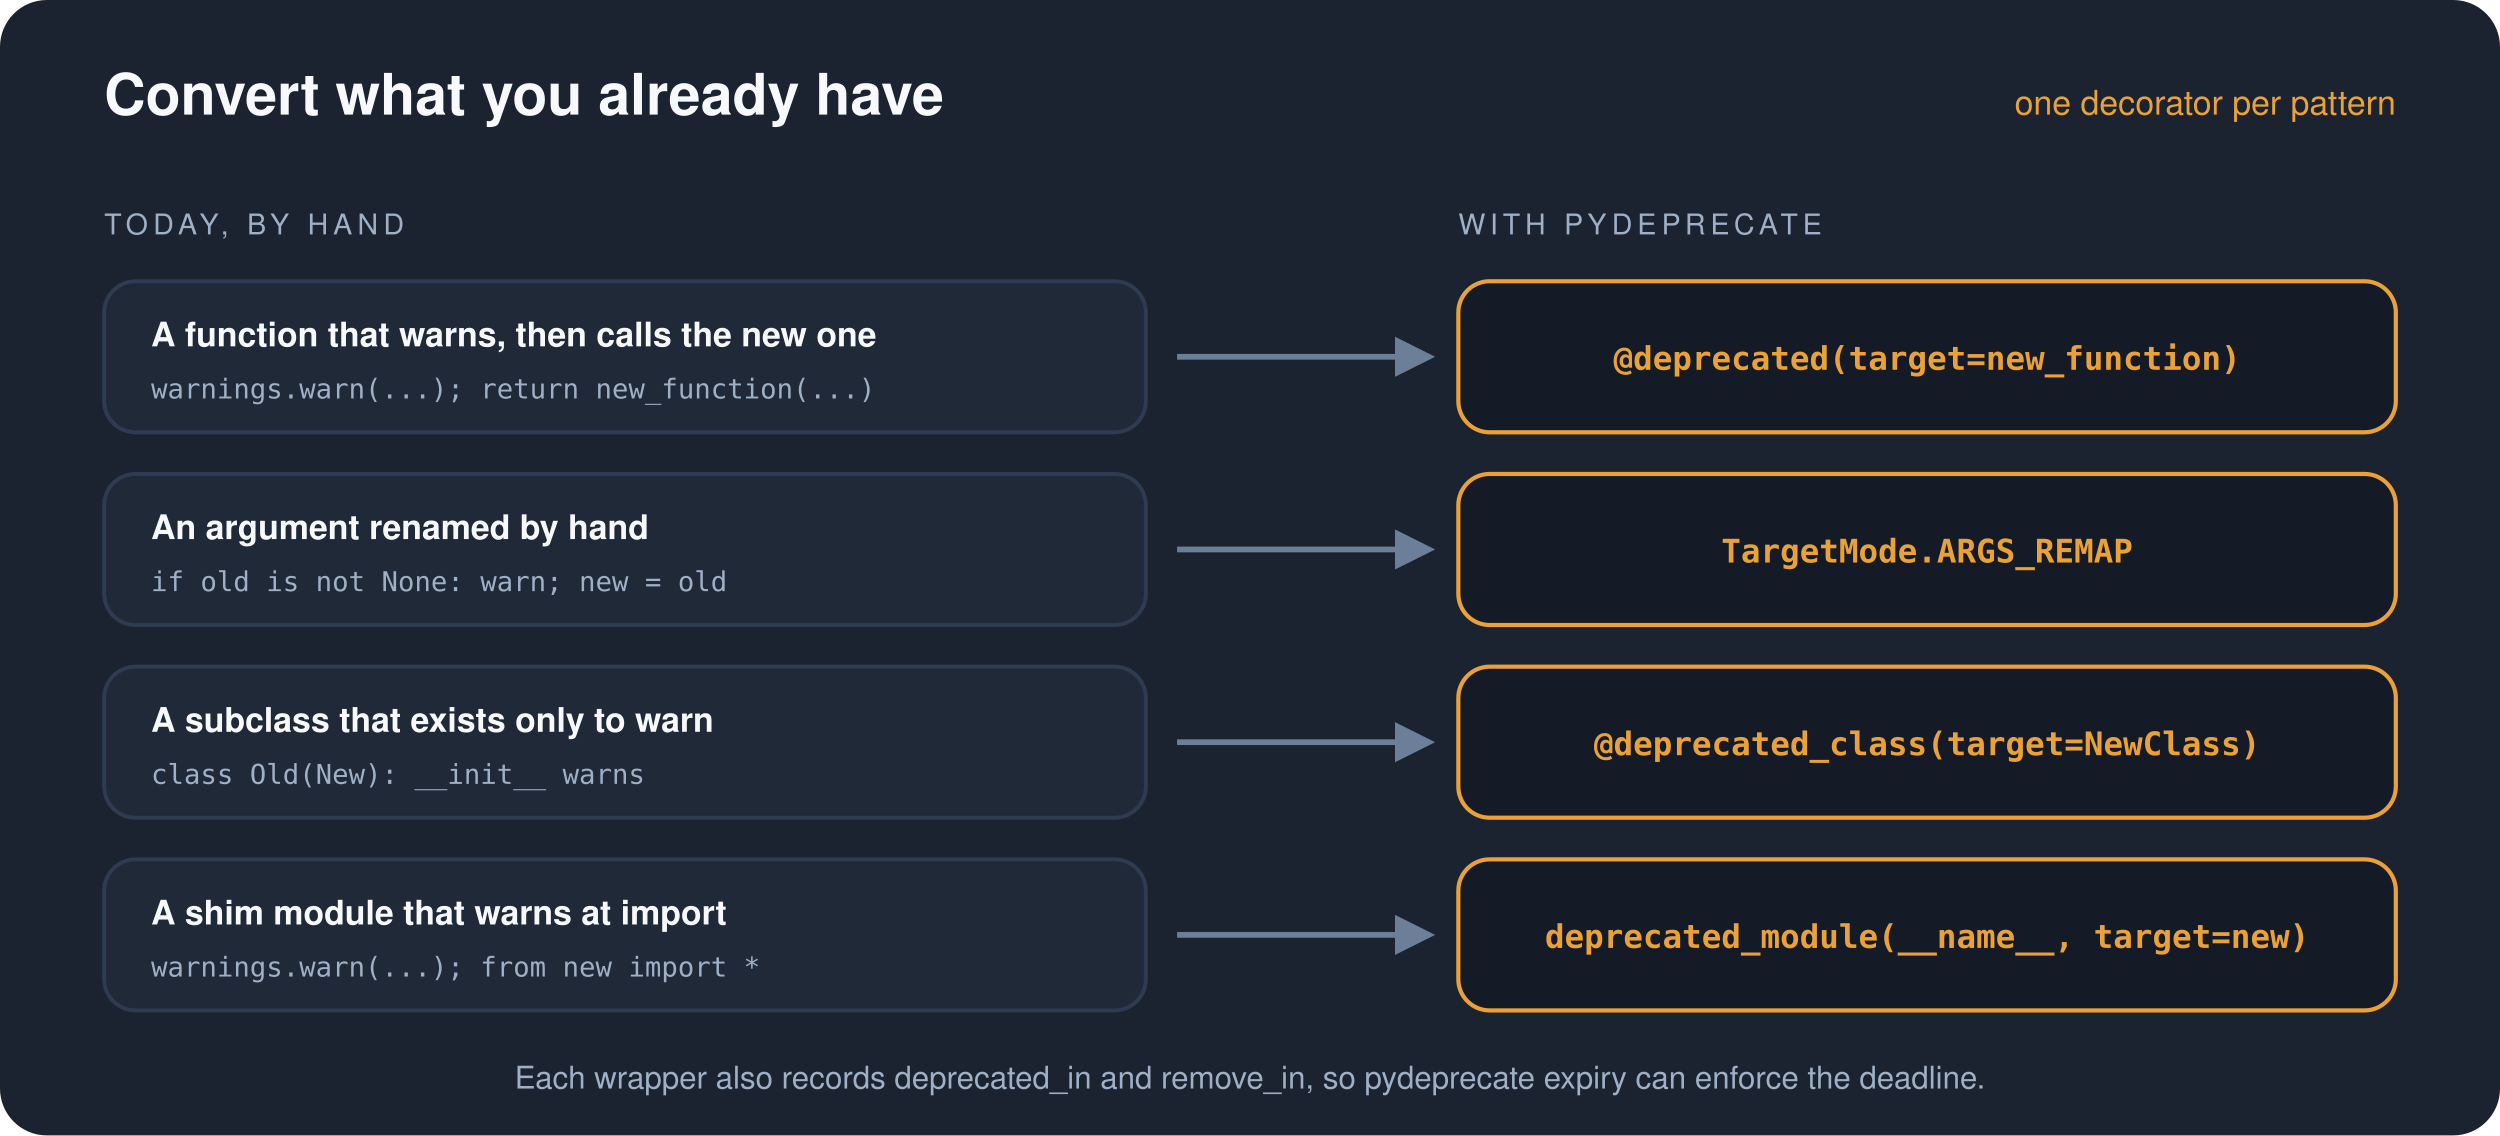
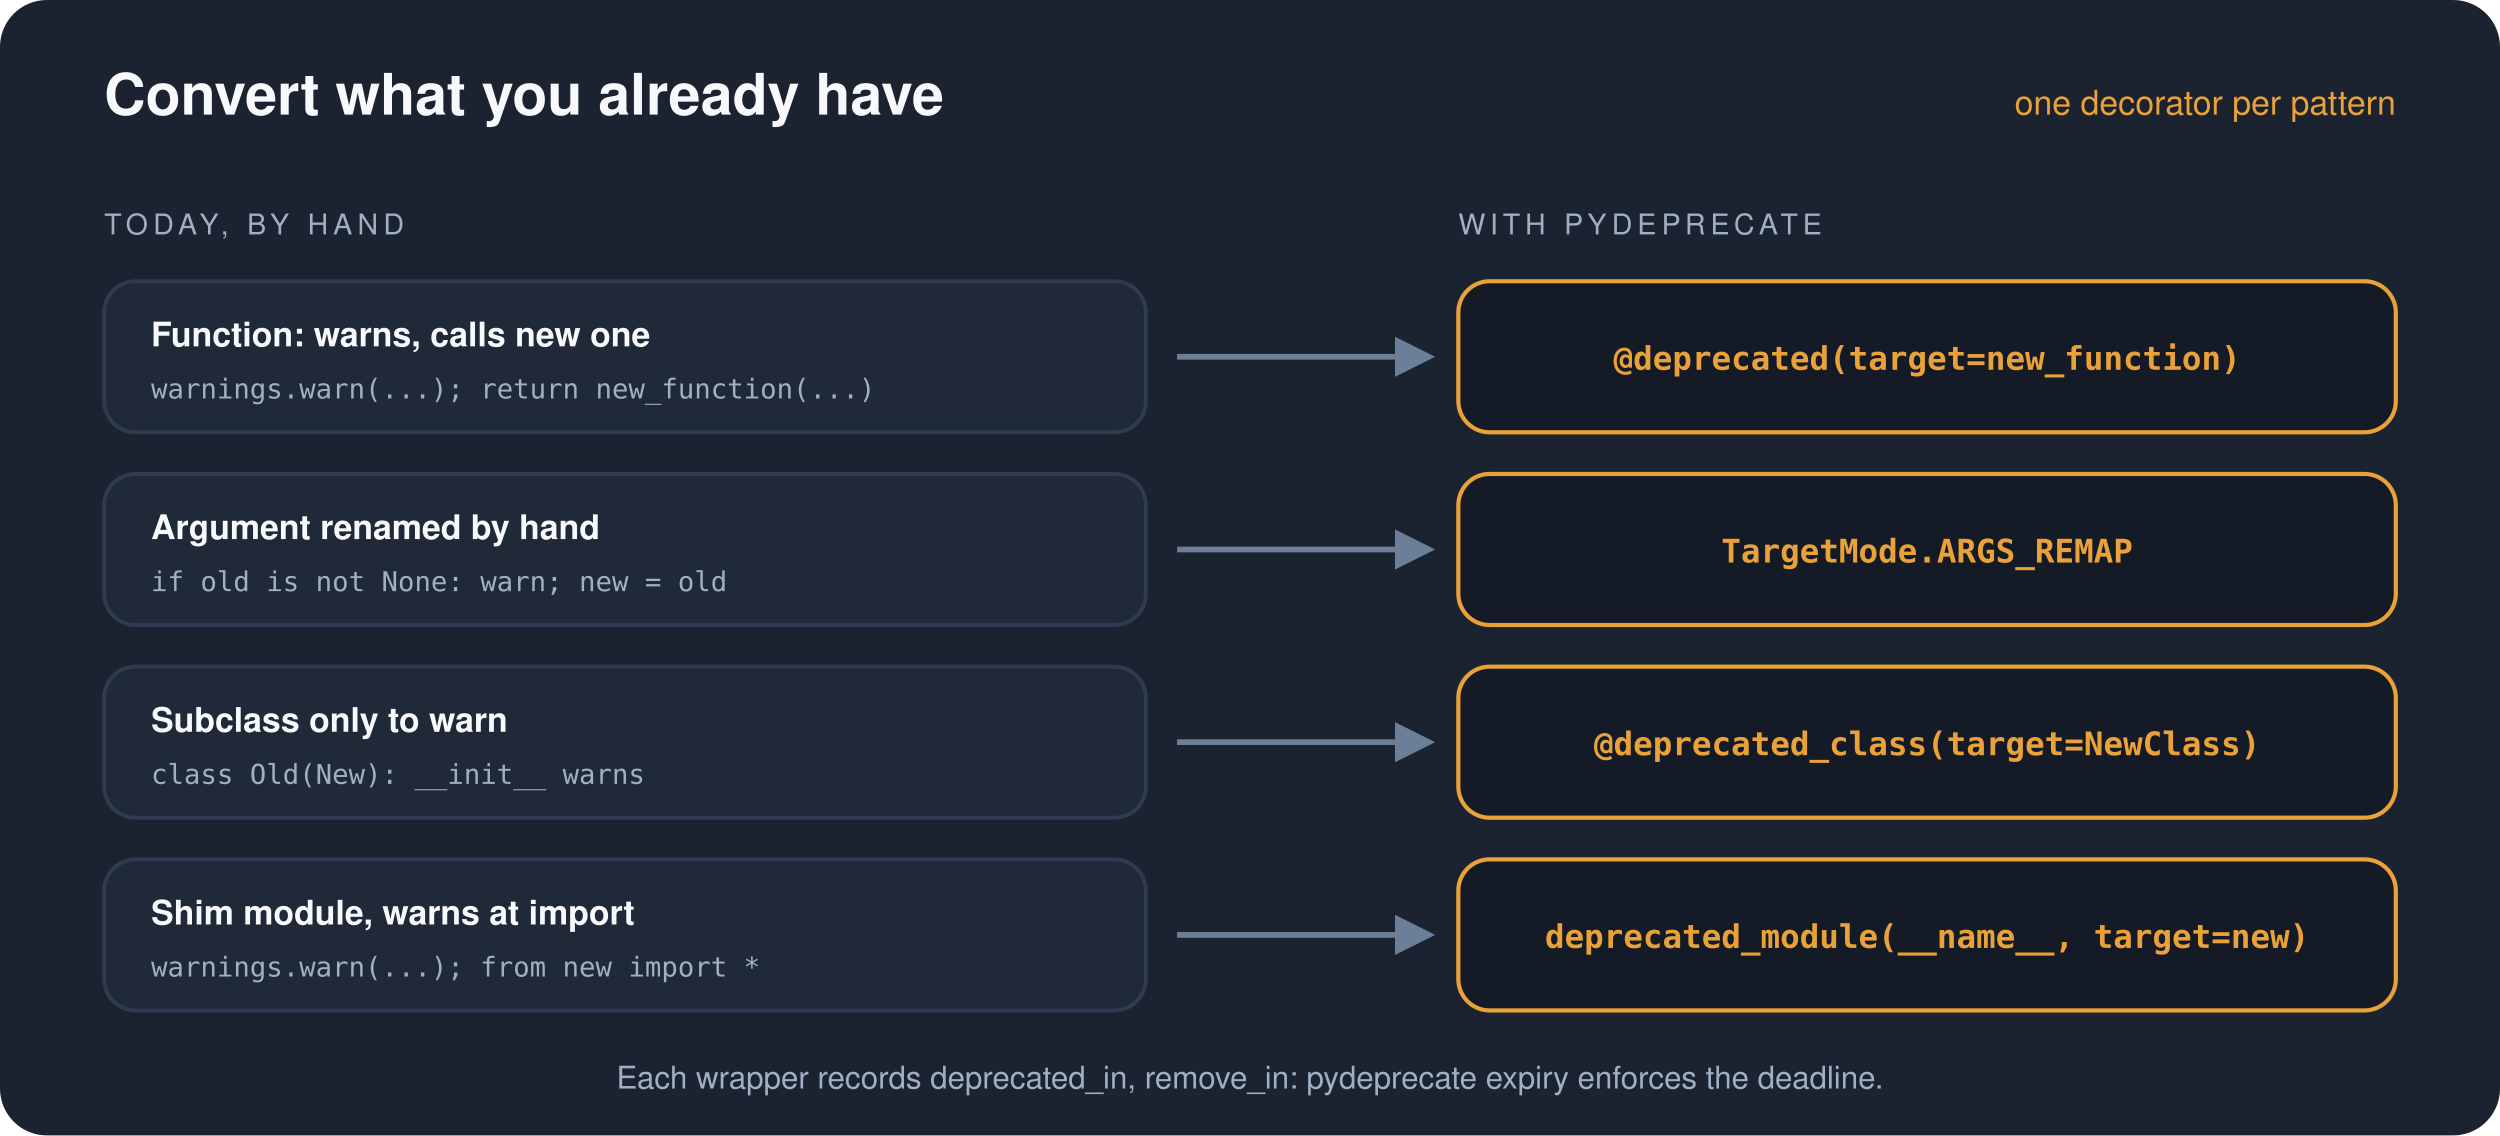
<svg xmlns="http://www.w3.org/2000/svg" viewBox="0 0 960 436" width="960" height="436" role="img" aria-labelledby="t d">
  <style>
    text { font-family: ui-sans-serif, system-ui, -apple-system, "Segoe UI", Helvetica, Arial, sans-serif; }
    .mono { font-family: ui-monospace, SFMono-Regular, Menlo, Consolas, monospace; }

  </style>
  <defs>
    <marker id="ah" viewBox="0 0 10 10" refX="8" refY="5" markerWidth="7" markerHeight="7" orient="auto-start-reverse">
      <path d="M0 0 L10 5 L0 10 z" fill="#6B7F99" />
    </marker>
    <marker id="ahg" viewBox="0 0 10 10" refX="8" refY="5" markerWidth="7" markerHeight="7" orient="auto-start-reverse">
      <path d="M0 0 L10 5 L0 10 z" fill="#6FCF97" />
    </marker>
    <marker id="ahr" viewBox="0 0 10 10" refX="8" refY="5" markerWidth="7" markerHeight="7" orient="auto-start-reverse">
      <path d="M0 0 L10 5 L0 10 z" fill="#E8735A" />
    </marker>
    <marker id="aha" viewBox="0 0 10 10" refX="8" refY="5" markerWidth="7" markerHeight="7" orient="auto-start-reverse">
      <path d="M0 0 L10 5 L0 10 z" fill="#EAA238" />
    </marker>
  </defs>
  <rect width="960" height="436" rx="18" fill="#1B2330" />
  <text x="40" y="44" font-size="22" fill="#F7F9FC" font-weight="700">Convert what you already have</text>
  <text x="920" y="44" font-size="13" fill="#EAA238" text-anchor="end">one decorator per pattern</text>
  <text x="40" y="90" font-size="11" fill="#9FB0C6" letter-spacing="2">TODAY, BY HAND</text>
  <text x="560" y="90" font-size="11" fill="#9FB0C6" letter-spacing="2">WITH PYDEPRECATE</text>
  <rect x="40" y="108" width="400" height="58" rx="12" fill="#1F2938" stroke="#2E3B50" stroke-width="1.5" />
-   <text x="58" y="133" font-size="13" fill="#F7F9FC" font-weight="600">A function that warns, then calls the new one</text>
+   <text x="58" y="133" font-size="13" fill="#F7F9FC" font-weight="600">Function: warns, calls new one</text>
  <text x="58" y="153" font-size="10.5" fill="#9FB0C6" class="mono">warnings.warn(...); return new_function(...)</text>
  <line x1="452" y1="137" x2="548" y2="137" stroke="#6B7F99" stroke-width="2.2" marker-end="url(#ah)" />
  <rect x="560" y="108" width="360" height="58" rx="12" fill="#141B26" stroke="#EAA238" stroke-width="1.6" />
  <text x="740" y="142" font-size="12.5" fill="#EAA238" text-anchor="middle" class="mono" font-weight="600">@deprecated(target=new_function)</text>
  <rect x="40" y="182" width="400" height="58" rx="12" fill="#1F2938" stroke="#2E3B50" stroke-width="1.5" />
-   <text x="58" y="207" font-size="13" fill="#F7F9FC" font-weight="600">An argument renamed by hand</text>
+   <text x="58" y="207" font-size="13" fill="#F7F9FC" font-weight="600">Argument renamed by hand</text>
  <text x="58" y="227" font-size="10.5" fill="#9FB0C6" class="mono">if old is not None: warn; new = old</text>
  <line x1="452" y1="211" x2="548" y2="211" stroke="#6B7F99" stroke-width="2.2" marker-end="url(#ah)" />
  <rect x="560" y="182" width="360" height="58" rx="12" fill="#141B26" stroke="#EAA238" stroke-width="1.6" />
  <text x="740" y="216" font-size="12.5" fill="#EAA238" text-anchor="middle" class="mono" font-weight="600">TargetMode.ARGS_REMAP</text>
  <rect x="40" y="256" width="400" height="58" rx="12" fill="#1F2938" stroke="#2E3B50" stroke-width="1.5" />
-   <text x="58" y="281" font-size="13" fill="#F7F9FC" font-weight="600">A subclass that exists only to warn</text>
+   <text x="58" y="281" font-size="13" fill="#F7F9FC" font-weight="600">Subclass only to warn</text>
  <text x="58" y="301" font-size="10.5" fill="#9FB0C6" class="mono">class Old(New): __init__ warns</text>
  <line x1="452" y1="285" x2="548" y2="285" stroke="#6B7F99" stroke-width="2.2" marker-end="url(#ah)" />
  <rect x="560" y="256" width="360" height="58" rx="12" fill="#141B26" stroke="#EAA238" stroke-width="1.6" />
  <text x="740" y="290" font-size="12.5" fill="#EAA238" text-anchor="middle" class="mono" font-weight="600">@deprecated_class(target=NewClass)</text>
  <rect x="40" y="330" width="400" height="58" rx="12" fill="#1F2938" stroke="#2E3B50" stroke-width="1.5" />
-   <text x="58" y="355" font-size="13" fill="#F7F9FC" font-weight="600">A shim module that warns at import</text>
+   <text x="58" y="355" font-size="13" fill="#F7F9FC" font-weight="600">Shim module, warns at import</text>
  <text x="58" y="375" font-size="10.5" fill="#9FB0C6" class="mono">warnings.warn(...); from new import *</text>
  <line x1="452" y1="359" x2="548" y2="359" stroke="#6B7F99" stroke-width="2.2" marker-end="url(#ah)" />
  <rect x="560" y="330" width="360" height="58" rx="12" fill="#141B26" stroke="#EAA238" stroke-width="1.6" />
  <text x="740" y="364" font-size="12.5" fill="#EAA238" text-anchor="middle" class="mono" font-weight="600">deprecated_module(__name__, target=new)</text>
-   <text x="480" y="418" font-size="12" fill="#9FB0C6" text-anchor="middle">Each wrapper also records deprecated_in and remove_in, so pydeprecate expiry can enforce the deadline.</text>
+   <text x="480" y="418" font-size="12" fill="#9FB0C6" text-anchor="middle">Each wrapper records deprecated_in, remove_in: pydeprecate expiry enforces the deadline.</text>
</svg>
